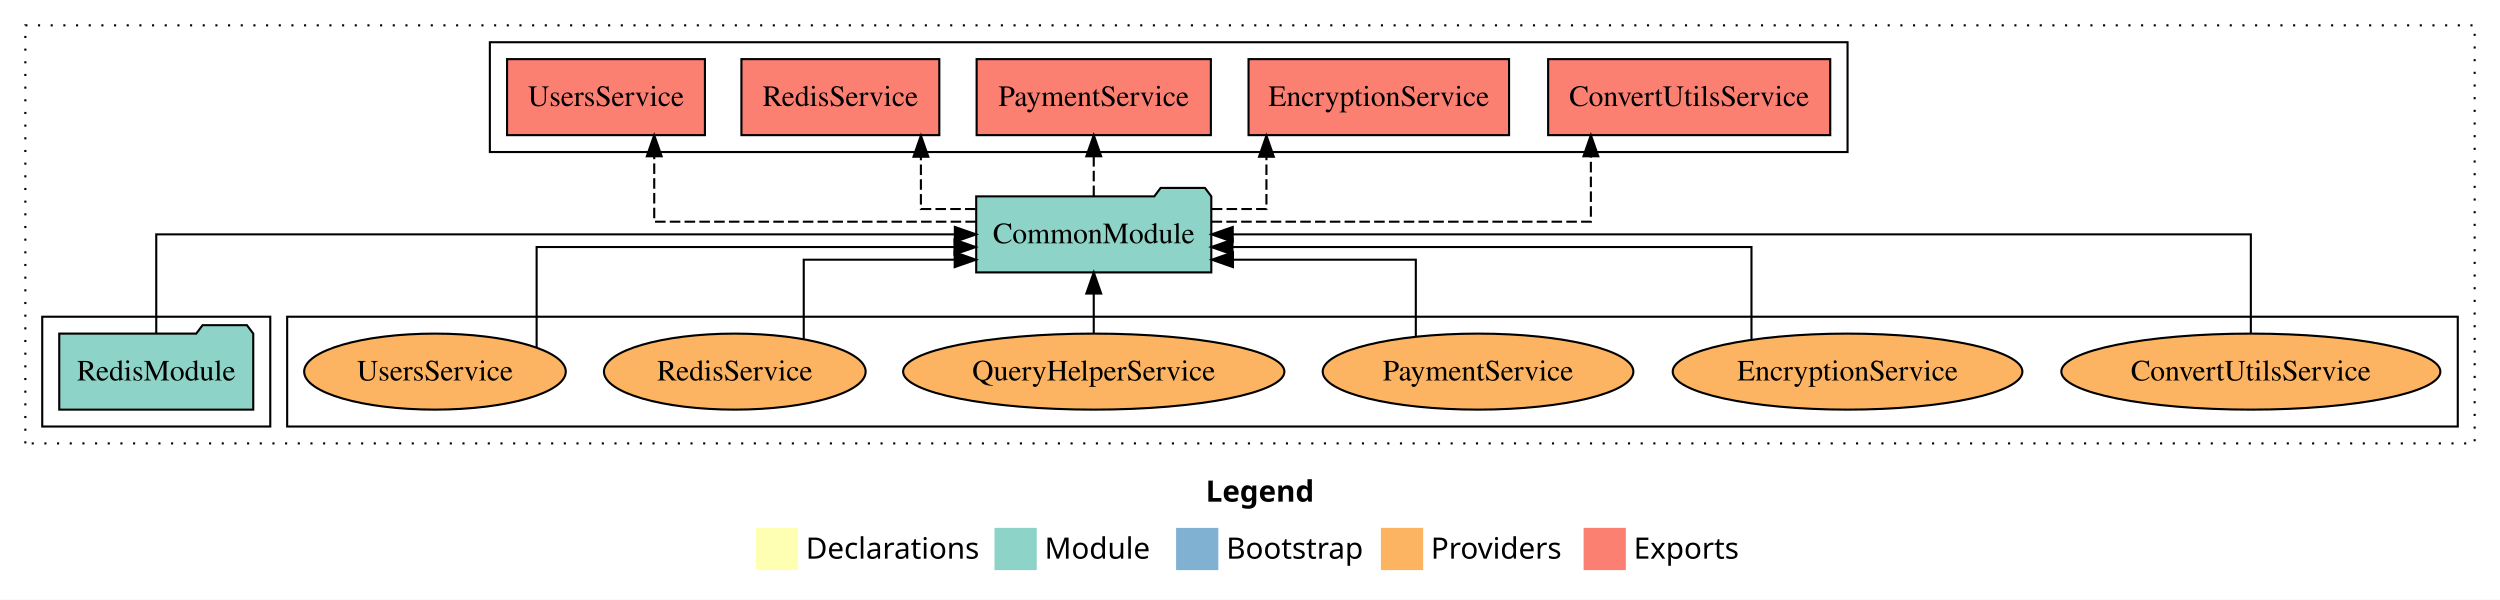
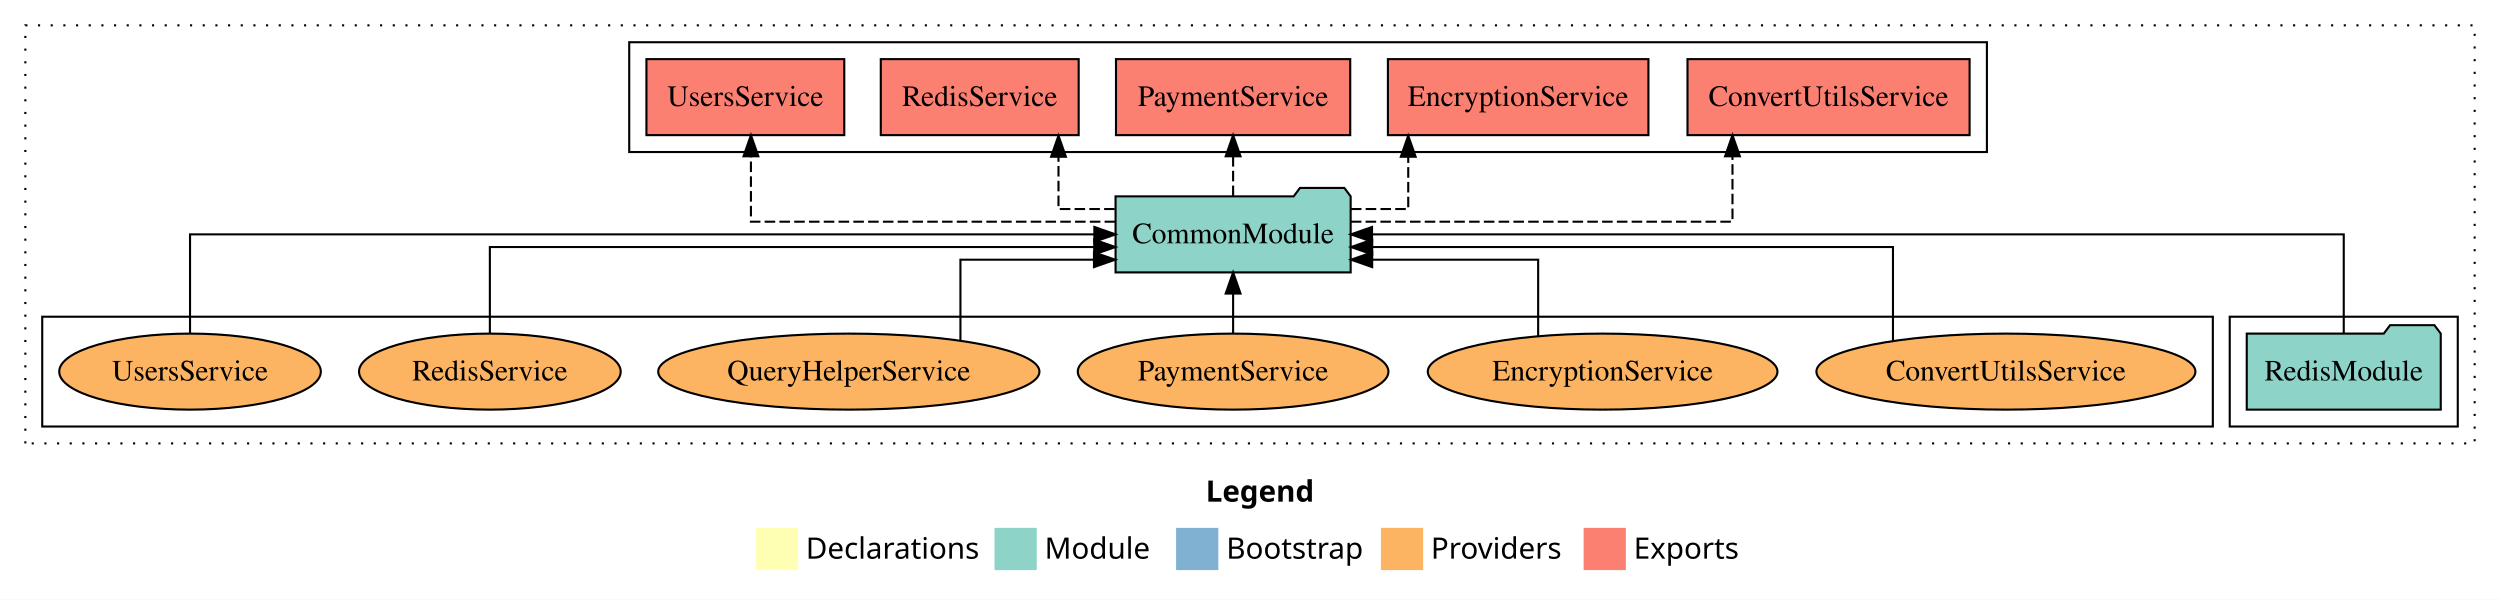
<svg xmlns="http://www.w3.org/2000/svg" width="1184pt" height="284pt" viewBox="0.00 0.00 1184.00 284.00">
  <g id="graph0" class="graph" transform="scale(1 1) rotate(0) translate(4 280)">
    <polygon fill="white" stroke="transparent" points="-4,4 -4,-280 1180,-280 1180,4 -4,4" />
    <text text-anchor="start" x="567.01" y="-42.4" font-family="Times-12" font-weight="bold" font-size="14.00">Legend</text>
    <polygon fill="#ffffb3" stroke="transparent" points="354,-10 354,-30 374,-30 374,-10 354,-10" />
    <text text-anchor="start" x="377.63" y="-15.4" font-family="Times-12" font-size="14.00">  Declarations</text>
    <polygon fill="#8dd3c7" stroke="transparent" points="467,-10 467,-30 487,-30 487,-10 467,-10" />
    <text text-anchor="start" x="490.73" y="-15.4" font-family="Times-12" font-size="14.00">  Module</text>
    <polygon fill="#80b1d3" stroke="transparent" points="553,-10 553,-30 573,-30 573,-10 553,-10" />
    <text text-anchor="start" x="576.78" y="-15.4" font-family="Times-12" font-size="14.00">  Bootstrap</text>
    <polygon fill="#fdb462" stroke="transparent" points="650,-10 650,-30 670,-30 670,-10 650,-10" />
    <text text-anchor="start" x="673.67" y="-15.4" font-family="Times-12" font-size="14.00">  Providers</text>
    <polygon fill="#fb8072" stroke="transparent" points="746,-10 746,-30 766,-30 766,-10 746,-10" />
    <text text-anchor="start" x="769.73" y="-15.4" font-family="Times-12" font-size="14.00">  Exports</text>
    <g id="clust1" class="cluster">
      <polygon fill="none" stroke="black" stroke-dasharray="1,5" points="8,-70 8,-268 1168,-268 1168,-70 8,-70" />
    </g>
-     <g id="clust6" class="cluster">
-       <polygon fill="none" stroke="black" points="132,-78 132,-130 1160,-130 1160,-78 132,-78" />
+     <g id="clust4" class="cluster">
+       <polygon fill="none" stroke="black" points="294,-208 294,-260 937,-260 937,-208 294,-208" />
    </g>
    <g id="clust3" class="cluster">
-       <polygon fill="none" stroke="black" points="16,-78 16,-130 124,-130 124,-78 16,-78" />
+       <polygon fill="none" stroke="black" points="1052,-78 1052,-130 1160,-130 1160,-78 1052,-78" />
    </g>
-     <g id="clust4" class="cluster">
-       <polygon fill="none" stroke="black" points="228,-208 228,-260 871,-260 871,-208 228,-208" />
+     <g id="clust6" class="cluster">
+       <polygon fill="none" stroke="black" points="16,-78 16,-130 1044,-130 1044,-78 16,-78" />
    </g>
    <g id="node1" class="node">
-       <polygon fill="#8dd3c7" stroke="black" points="115.94,-122 112.94,-126 91.94,-126 88.94,-122 24.06,-122 24.06,-86 115.94,-86 115.94,-122" />
-       <text text-anchor="middle" x="70" y="-99.8" font-family="Times,serif" font-size="14.00">RedisModule</text>
+       <polygon fill="#8dd3c7" stroke="black" points="1151.94,-122 1148.94,-126 1127.94,-126 1124.94,-122 1060.06,-122 1060.06,-86 1151.94,-86 1151.94,-122" />
+       <text text-anchor="middle" x="1106" y="-99.8" font-family="Times,serif" font-size="14.00">RedisModule</text>
    </g>
    <g id="node2" class="node">
-       <polygon fill="#8dd3c7" stroke="black" points="569.67,-187 566.67,-191 545.67,-191 542.67,-187 458.33,-187 458.33,-151 569.67,-151 569.67,-187" />
-       <text text-anchor="middle" x="514" y="-164.8" font-family="Times,serif" font-size="14.00">CommonModule</text>
+       <polygon fill="#8dd3c7" stroke="black" points="635.67,-187 632.67,-191 611.67,-191 608.67,-187 524.33,-187 524.33,-151 635.67,-151 635.67,-187" />
+       <text text-anchor="middle" x="580" y="-164.8" font-family="Times,serif" font-size="14.00">CommonModule</text>
    </g>
    <g id="edge1" class="edge">
-       <path fill="none" stroke="black" d="M70,-122.11C70,-141.34 70,-169 70,-169 70,-169 448.22,-169 448.22,-169" />
-       <polygon fill="black" stroke="black" points="448.22,-172.5 458.22,-169 448.22,-165.5 448.22,-172.5" />
+       <path fill="none" stroke="black" d="M1106,-122.11C1106,-141.34 1106,-169 1106,-169 1106,-169 645.79,-169 645.79,-169" />
+       <polygon fill="black" stroke="black" points="645.79,-165.5 635.79,-169 645.79,-172.5 645.79,-165.5" />
    </g>
    <g id="node3" class="node">
-       <polygon fill="#fb8072" stroke="black" points="862.8,-252 729.2,-252 729.2,-216 862.8,-216 862.8,-252" />
-       <text text-anchor="middle" x="796" y="-229.8" font-family="Times,serif" font-size="14.00">ConvertUtilsService </text>
+       <polygon fill="#fb8072" stroke="black" points="928.8,-252 795.2,-252 795.2,-216 928.8,-216 928.8,-252" />
+       <text text-anchor="middle" x="862" y="-229.8" font-family="Times,serif" font-size="14.00">ConvertUtilsService </text>
    </g>
    <g id="edge2" class="edge">
-       <path fill="none" stroke="black" stroke-dasharray="5,2" d="M569.8,-175C639.42,-175 749.44,-175 749.44,-175 749.44,-175 749.44,-205.98 749.44,-205.98" />
-       <polygon fill="black" stroke="black" points="745.94,-205.98 749.44,-215.98 752.94,-205.98 745.94,-205.98" />
+       <path fill="none" stroke="black" stroke-dasharray="5,2" d="M635.75,-175C705.67,-175 816.5,-175 816.5,-175 816.5,-175 816.5,-205.98 816.5,-205.98" />
+       <polygon fill="black" stroke="black" points="813,-205.98 816.5,-215.98 820,-205.98 813,-205.98" />
    </g>
    <g id="node4" class="node">
-       <polygon fill="#fb8072" stroke="black" points="710.69,-252 587.31,-252 587.31,-216 710.69,-216 710.69,-252" />
-       <text text-anchor="middle" x="649" y="-229.8" font-family="Times,serif" font-size="14.00">EncryptionService </text>
+       <polygon fill="#fb8072" stroke="black" points="776.69,-252 653.31,-252 653.31,-216 776.69,-216 776.69,-252" />
+       <text text-anchor="middle" x="715" y="-229.8" font-family="Times,serif" font-size="14.00">EncryptionService </text>
    </g>
    <g id="edge3" class="edge">
-       <path fill="none" stroke="black" stroke-dasharray="5,2" d="M569.9,-181C584.28,-181 595.78,-181 595.78,-181 595.78,-181 595.78,-205.76 595.78,-205.76" />
-       <polygon fill="black" stroke="black" points="592.28,-205.76 595.78,-215.76 599.28,-205.76 592.28,-205.76" />
+       <path fill="none" stroke="black" stroke-dasharray="5,2" d="M635.78,-181C650.79,-181 662.94,-181 662.94,-181 662.94,-181 662.94,-205.76 662.94,-205.76" />
+       <polygon fill="black" stroke="black" points="659.44,-205.76 662.94,-215.76 666.44,-205.76 659.44,-205.76" />
    </g>
    <g id="node5" class="node">
-       <polygon fill="#fb8072" stroke="black" points="569.47,-252 458.53,-252 458.53,-216 569.47,-216 569.47,-252" />
-       <text text-anchor="middle" x="514" y="-229.8" font-family="Times,serif" font-size="14.00">PaymentService </text>
+       <polygon fill="#fb8072" stroke="black" points="635.47,-252 524.53,-252 524.53,-216 635.47,-216 635.47,-252" />
+       <text text-anchor="middle" x="580" y="-229.8" font-family="Times,serif" font-size="14.00">PaymentService </text>
    </g>
    <g id="edge4" class="edge">
-       <path fill="none" stroke="black" stroke-dasharray="5,2" d="M514,-187.11C514,-187.11 514,-205.99 514,-205.99" />
-       <polygon fill="black" stroke="black" points="510.5,-205.99 514,-215.99 517.5,-205.99 510.5,-205.99" />
+       <path fill="none" stroke="black" stroke-dasharray="5,2" d="M580,-187.11C580,-187.11 580,-205.99 580,-205.99" />
+       <polygon fill="black" stroke="black" points="576.5,-205.99 580,-215.99 583.5,-205.99 576.5,-205.99" />
    </g>
    <g id="node6" class="node">
-       <polygon fill="#fb8072" stroke="black" points="440.86,-252 347.14,-252 347.14,-216 440.86,-216 440.86,-252" />
-       <text text-anchor="middle" x="394" y="-229.8" font-family="Times,serif" font-size="14.00">RedisService </text>
+       <polygon fill="#fb8072" stroke="black" points="506.86,-252 413.14,-252 413.14,-216 506.86,-216 506.86,-252" />
+       <text text-anchor="middle" x="460" y="-229.8" font-family="Times,serif" font-size="14.00">RedisService </text>
    </g>
    <g id="edge5" class="edge">
-       <path fill="none" stroke="black" stroke-dasharray="5,2" d="M458.04,-181C443.66,-181 432.14,-181 432.14,-181 432.14,-181 432.14,-205.76 432.14,-205.76" />
-       <polygon fill="black" stroke="black" points="428.64,-205.76 432.14,-215.76 435.64,-205.76 428.64,-205.76" />
+       <path fill="none" stroke="black" stroke-dasharray="5,2" d="M523.92,-181C509.18,-181 497.3,-181 497.3,-181 497.3,-181 497.3,-205.76 497.3,-205.76" />
+       <polygon fill="black" stroke="black" points="493.8,-205.76 497.3,-215.76 500.8,-205.76 493.8,-205.76" />
    </g>
    <g id="node7" class="node">
-       <polygon fill="#fb8072" stroke="black" points="329.85,-252 236.15,-252 236.15,-216 329.85,-216 329.85,-252" />
-       <text text-anchor="middle" x="283" y="-229.8" font-family="Times,serif" font-size="14.00">UsersService </text>
+       <polygon fill="#fb8072" stroke="black" points="395.85,-252 302.15,-252 302.15,-216 395.85,-216 395.85,-252" />
+       <text text-anchor="middle" x="349" y="-229.8" font-family="Times,serif" font-size="14.00">UsersService </text>
    </g>
    <g id="edge6" class="edge">
-       <path fill="none" stroke="black" stroke-dasharray="5,2" d="M458.22,-175C396.56,-175 305.84,-175 305.84,-175 305.84,-175 305.84,-205.98 305.84,-205.98" />
-       <polygon fill="black" stroke="black" points="302.34,-205.98 305.84,-215.98 309.34,-205.98 302.34,-205.98" />
+       <path fill="none" stroke="black" stroke-dasharray="5,2" d="M524.14,-175C456.53,-175 351.64,-175 351.64,-175 351.64,-175 351.64,-205.98 351.64,-205.98" />
+       <polygon fill="black" stroke="black" points="348.14,-205.98 351.64,-215.98 355.14,-205.98 348.14,-205.98" />
    </g>
    <g id="node8" class="node">
-       <ellipse fill="#fdb462" stroke="black" cx="1062" cy="-104" rx="89.76" ry="18" />
-       <text text-anchor="middle" x="1062" y="-99.8" font-family="Times,serif" font-size="14.00">ConvertUtilsService</text>
+       <ellipse fill="#fdb462" stroke="black" cx="946" cy="-104" rx="89.76" ry="18" />
+       <text text-anchor="middle" x="946" y="-99.8" font-family="Times,serif" font-size="14.00">ConvertUtilsService</text>
    </g>
    <g id="edge7" class="edge">
-       <path fill="none" stroke="black" d="M1062,-122.11C1062,-141.34 1062,-169 1062,-169 1062,-169 579.82,-169 579.82,-169" />
-       <polygon fill="black" stroke="black" points="579.82,-165.5 569.82,-169 579.82,-172.5 579.82,-165.5" />
+       <path fill="none" stroke="black" d="M892.51,-118.58C892.51,-136.06 892.51,-163 892.51,-163 892.51,-163 645.87,-163 645.87,-163" />
+       <polygon fill="black" stroke="black" points="645.87,-159.5 635.87,-163 645.87,-166.5 645.87,-159.5" />
    </g>
    <g id="node9" class="node">
-       <ellipse fill="#fdb462" stroke="black" cx="871" cy="-104" rx="82.81" ry="18" />
-       <text text-anchor="middle" x="871" y="-99.8" font-family="Times,serif" font-size="14.00">EncryptionService</text>
+       <ellipse fill="#fdb462" stroke="black" cx="755" cy="-104" rx="82.81" ry="18" />
+       <text text-anchor="middle" x="755" y="-99.8" font-family="Times,serif" font-size="14.00">EncryptionService</text>
    </g>
    <g id="edge8" class="edge">
-       <path fill="none" stroke="black" d="M825.5,-119.19C825.5,-136.68 825.5,-163 825.5,-163 825.5,-163 579.69,-163 579.69,-163" />
-       <polygon fill="black" stroke="black" points="579.69,-159.5 569.69,-163 579.69,-166.5 579.69,-159.5" />
+       <path fill="none" stroke="black" d="M724.47,-120.77C724.47,-136.3 724.47,-157 724.47,-157 724.47,-157 645.86,-157 645.86,-157" />
+       <polygon fill="black" stroke="black" points="645.86,-153.5 635.86,-157 645.86,-160.5 645.86,-153.5" />
    </g>
    <g id="node10" class="node">
-       <ellipse fill="#fdb462" stroke="black" cx="696" cy="-104" rx="73.57" ry="18" />
-       <text text-anchor="middle" x="696" y="-99.8" font-family="Times,serif" font-size="14.00">PaymentService</text>
+       <ellipse fill="#fdb462" stroke="black" cx="580" cy="-104" rx="73.57" ry="18" />
+       <text text-anchor="middle" x="580" y="-99.8" font-family="Times,serif" font-size="14.00">PaymentService</text>
    </g>
    <g id="edge9" class="edge">
-       <path fill="none" stroke="black" d="M666.53,-120.77C666.53,-136.3 666.53,-157 666.53,-157 666.53,-157 579.93,-157 579.93,-157" />
-       <polygon fill="black" stroke="black" points="579.93,-153.5 569.93,-157 579.93,-160.5 579.93,-153.5" />
+       <path fill="none" stroke="black" d="M580,-122.11C580,-122.11 580,-140.99 580,-140.99" />
+       <polygon fill="black" stroke="black" points="576.5,-140.99 580,-150.99 583.5,-140.99 576.5,-140.99" />
    </g>
    <g id="node11" class="node">
-       <ellipse fill="#fdb462" stroke="black" cx="514" cy="-104" rx="90.29" ry="18" />
-       <text text-anchor="middle" x="514" y="-99.8" font-family="Times,serif" font-size="14.00">QueryHelperService</text>
+       <ellipse fill="#fdb462" stroke="black" cx="398" cy="-104" rx="90.29" ry="18" />
+       <text text-anchor="middle" x="398" y="-99.8" font-family="Times,serif" font-size="14.00">QueryHelperService</text>
    </g>
    <g id="edge10" class="edge">
-       <path fill="none" stroke="black" d="M514,-122.11C514,-122.11 514,-140.99 514,-140.99" />
-       <polygon fill="black" stroke="black" points="510.5,-140.99 514,-150.99 517.5,-140.99 510.5,-140.99" />
+       <path fill="none" stroke="black" d="M450.86,-118.76C450.86,-134.45 450.86,-157 450.86,-157 450.86,-157 514.11,-157 514.11,-157" />
+       <polygon fill="black" stroke="black" points="514.11,-160.5 524.11,-157 514.11,-153.5 514.11,-160.5" />
    </g>
    <g id="node12" class="node">
-       <ellipse fill="#fdb462" stroke="black" cx="344" cy="-104" rx="61.97" ry="18" />
-       <text text-anchor="middle" x="344" y="-99.8" font-family="Times,serif" font-size="14.00">RedisService</text>
+       <ellipse fill="#fdb462" stroke="black" cx="228" cy="-104" rx="61.97" ry="18" />
+       <text text-anchor="middle" x="228" y="-99.8" font-family="Times,serif" font-size="14.00">RedisService</text>
    </g>
    <g id="edge11" class="edge">
-       <path fill="none" stroke="black" d="M376.65,-119.33C376.65,-134.98 376.65,-157 376.65,-157 376.65,-157 448.14,-157 448.14,-157" />
-       <polygon fill="black" stroke="black" points="448.14,-160.5 458.14,-157 448.14,-153.5 448.14,-160.5" />
+       <path fill="none" stroke="black" d="M228,-122.02C228,-139.37 228,-163 228,-163 228,-163 514.22,-163 514.22,-163" />
+       <polygon fill="black" stroke="black" points="514.22,-166.5 524.22,-163 514.22,-159.5 514.22,-166.5" />
    </g>
    <g id="node13" class="node">
-       <ellipse fill="#fdb462" stroke="black" cx="202" cy="-104" rx="61.95" ry="18" />
-       <text text-anchor="middle" x="202" y="-99.8" font-family="Times,serif" font-size="14.00">UsersService</text>
+       <ellipse fill="#fdb462" stroke="black" cx="86" cy="-104" rx="61.95" ry="18" />
+       <text text-anchor="middle" x="86" y="-99.8" font-family="Times,serif" font-size="14.00">UsersService</text>
    </g>
    <g id="edge12" class="edge">
-       <path fill="none" stroke="black" d="M250.15,-115.38C250.15,-132.52 250.15,-163 250.15,-163 250.15,-163 448.04,-163 448.04,-163" />
-       <polygon fill="black" stroke="black" points="448.04,-166.5 458.04,-163 448.04,-159.5 448.04,-166.5" />
+       <path fill="none" stroke="black" d="M86,-122.11C86,-141.34 86,-169 86,-169 86,-169 514.29,-169 514.29,-169" />
+       <polygon fill="black" stroke="black" points="514.29,-172.5 524.29,-169 514.29,-165.5 514.29,-172.5" />
    </g>
  </g>
</svg>
